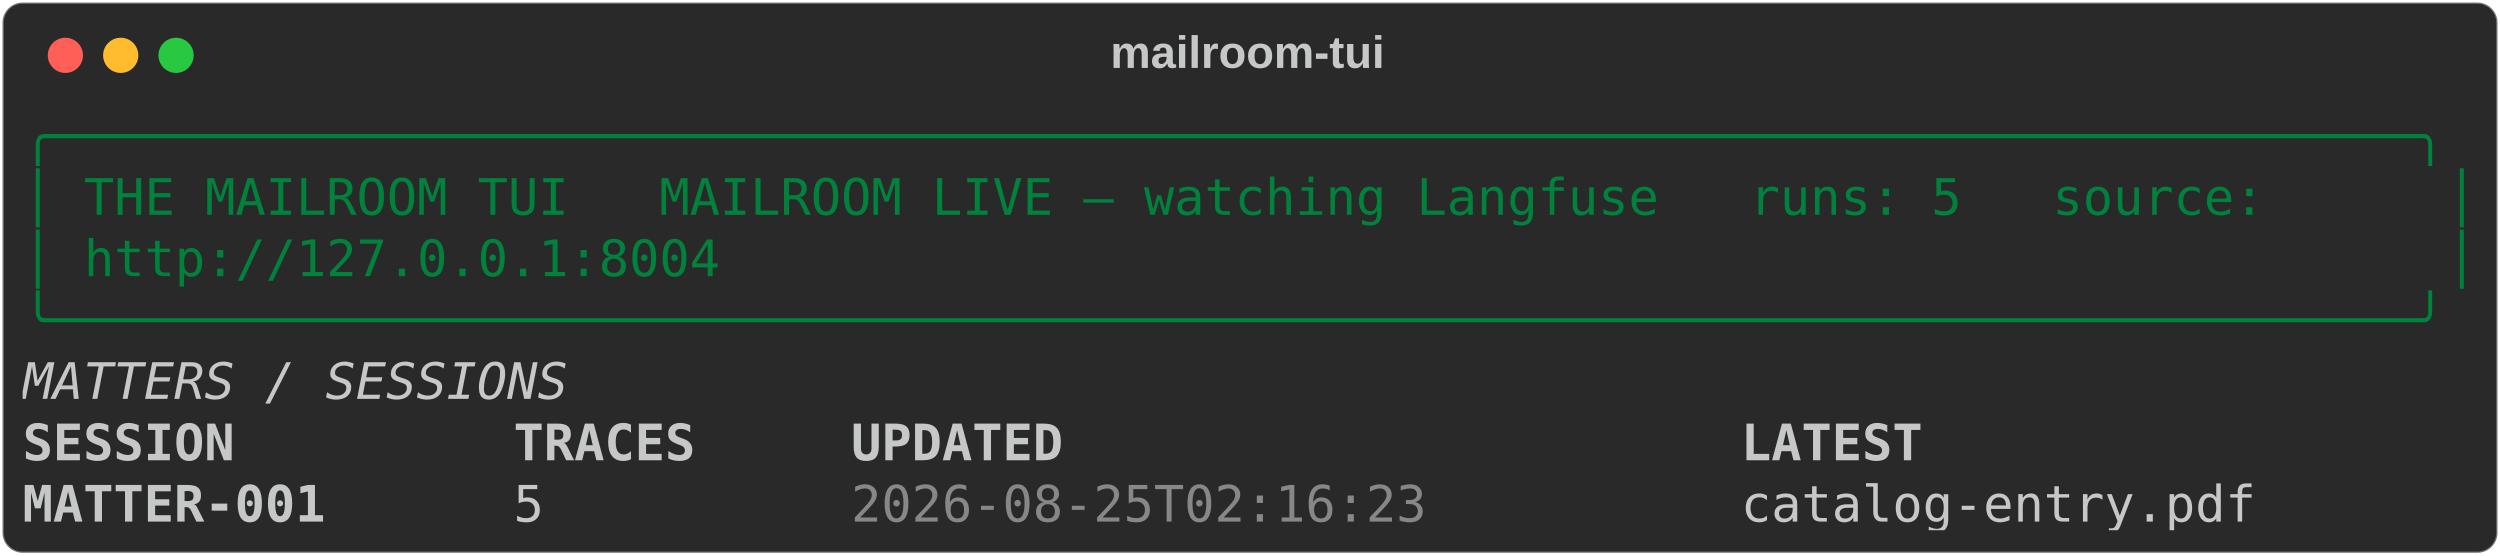
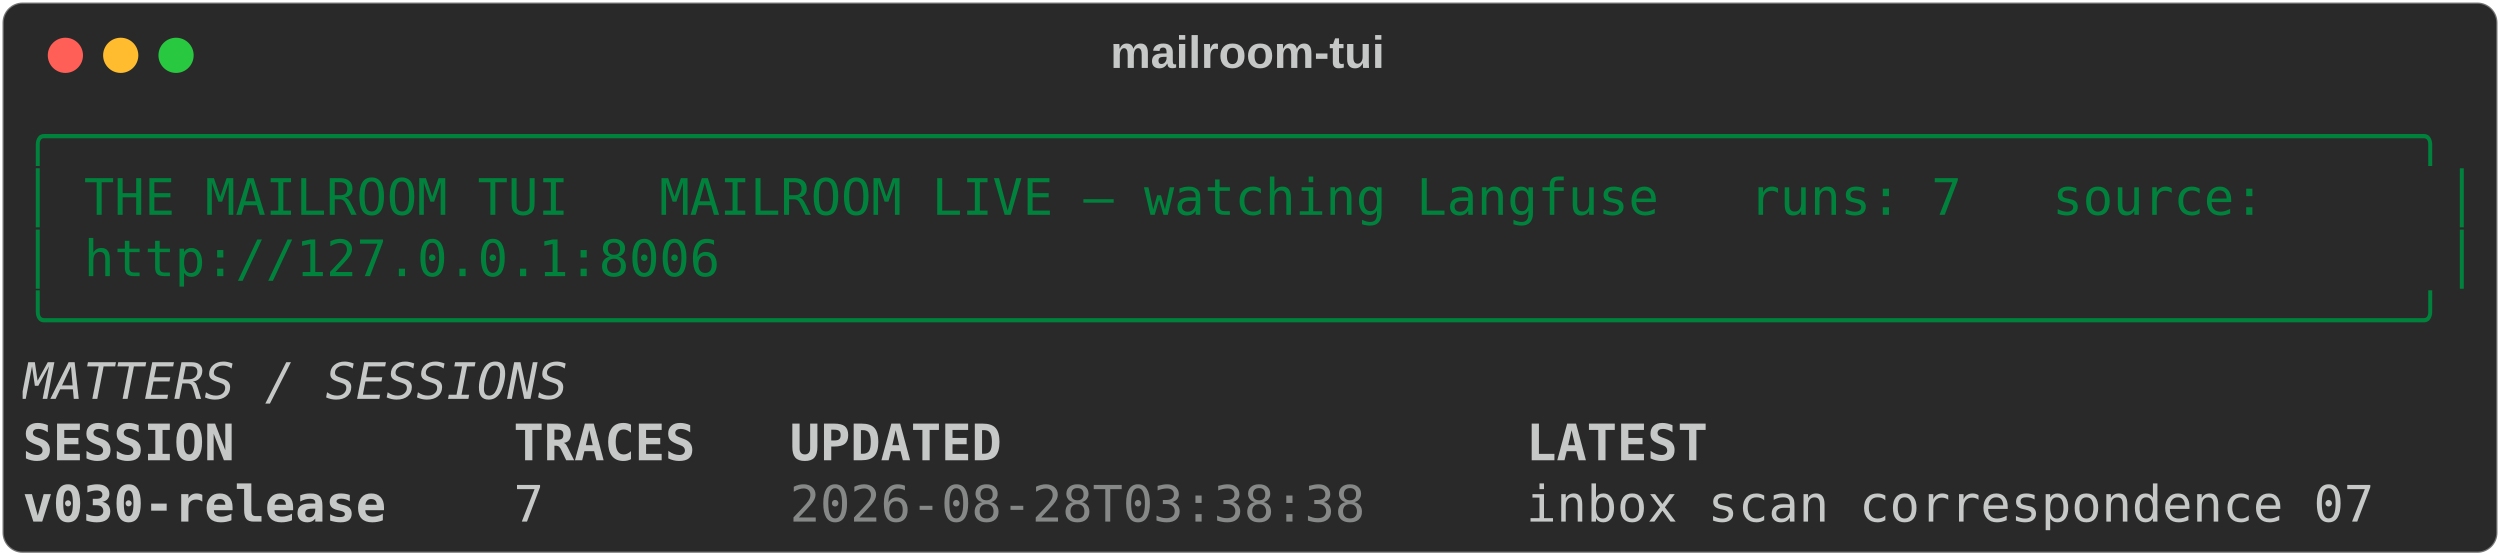
<svg xmlns="http://www.w3.org/2000/svg" class="rich-terminal" viewBox="0 0 994 220.8">
  <style>

    @font-face {
        font-family: "Fira Code";
        src: local("FiraCode-Regular"),
                url("https://cdnjs.cloudflare.com/ajax/libs/firacode/6.2.0/woff2/FiraCode-Regular.woff2") format("woff2"),
                url("https://cdnjs.cloudflare.com/ajax/libs/firacode/6.2.0/woff/FiraCode-Regular.woff") format("woff");
        font-style: normal;
        font-weight: 400;
    }
    @font-face {
        font-family: "Fira Code";
        src: local("FiraCode-Bold"),
                url("https://cdnjs.cloudflare.com/ajax/libs/firacode/6.2.0/woff2/FiraCode-Bold.woff2") format("woff2"),
                url("https://cdnjs.cloudflare.com/ajax/libs/firacode/6.2.0/woff/FiraCode-Bold.woff") format("woff");
        font-style: bold;
        font-weight: 700;
    }

-     .terminal-899844036-matrix {
+     .terminal-2967833669-matrix {
        font-family: Fira Code, monospace;
        font-size: 20px;
        line-height: 24.4px;
        font-variant-east-asian: full-width;
    }

-     .terminal-899844036-title {
+     .terminal-2967833669-title {
        font-size: 18px;
        font-weight: bold;
        font-family: arial;
    }

-     .terminal-899844036-r1 { fill: #00823d }
- .terminal-899844036-r2 { fill: #c5c8c6 }
- .terminal-899844036-r3 { fill: #c5c8c6;font-style: italic; }
- .terminal-899844036-r4 { fill: #c5c8c6;font-weight: bold }
- .terminal-899844036-r5 { fill: #868887 }
+     .terminal-2967833669-r1 { fill: #00823d }
+ .terminal-2967833669-r2 { fill: #c5c8c6 }
+ .terminal-2967833669-r3 { fill: #c5c8c6;font-style: italic; }
+ .terminal-2967833669-r4 { fill: #c5c8c6;font-weight: bold }
+ .terminal-2967833669-r5 { fill: #868887 }
    </style>
  <defs>
-     <clipPath id="terminal-899844036-clip-terminal">
+     <clipPath id="terminal-2967833669-clip-terminal">
      <rect x="0" y="0" width="975.0" height="169.8" />
    </clipPath>
-     <clipPath id="terminal-899844036-line-0">
+     <clipPath id="terminal-2967833669-line-0">
      <rect x="0" y="1.5" width="976" height="24.65" />
    </clipPath>
-     <clipPath id="terminal-899844036-line-1">
+     <clipPath id="terminal-2967833669-line-1">
      <rect x="0" y="25.9" width="976" height="24.65" />
    </clipPath>
-     <clipPath id="terminal-899844036-line-2">
+     <clipPath id="terminal-2967833669-line-2">
      <rect x="0" y="50.3" width="976" height="24.65" />
    </clipPath>
-     <clipPath id="terminal-899844036-line-3">
+     <clipPath id="terminal-2967833669-line-3">
      <rect x="0" y="74.7" width="976" height="24.65" />
    </clipPath>
-     <clipPath id="terminal-899844036-line-4">
+     <clipPath id="terminal-2967833669-line-4">
      <rect x="0" y="99.1" width="976" height="24.65" />
    </clipPath>
-     <clipPath id="terminal-899844036-line-5">
+     <clipPath id="terminal-2967833669-line-5">
      <rect x="0" y="123.5" width="976" height="24.65" />
    </clipPath>
  </defs>
  <rect fill="#292929" stroke="rgba(255,255,255,0.35)" stroke-width="1" x="1" y="1" width="992" height="218.8" rx="8" />
-   <text class="terminal-899844036-title" fill="#c5c8c6" text-anchor="middle" x="496" y="27">mailroom-tui</text>
+   <text class="terminal-2967833669-title" fill="#c5c8c6" text-anchor="middle" x="496" y="27">mailroom-tui</text>
  <g transform="translate(26,22)">
    <circle cx="0" cy="0" r="7" fill="#ff5f57" />
    <circle cx="22" cy="0" r="7" fill="#febc2e" />
    <circle cx="44" cy="0" r="7" fill="#28c840" />
  </g>
-   <g transform="translate(9, 41)" clip-path="url(#terminal-899844036-clip-terminal)">
-     <g class="terminal-899844036-matrix">
-       <text class="terminal-899844036-r1" x="0" y="20" textLength="976" clip-path="url(#terminal-899844036-line-0)">╭──────────────────────────────────────────────────────────────────────────────╮</text>
-       <text class="terminal-899844036-r2" x="976" y="20" textLength="12.2" clip-path="url(#terminal-899844036-line-0)">
+   <g transform="translate(9, 41)" clip-path="url(#terminal-2967833669-clip-terminal)">
+     <g class="terminal-2967833669-matrix">
+       <text class="terminal-2967833669-r1" x="0" y="20" textLength="976" clip-path="url(#terminal-2967833669-line-0)">╭──────────────────────────────────────────────────────────────────────────────╮</text>
+       <text class="terminal-2967833669-r2" x="976" y="20" textLength="12.2" clip-path="url(#terminal-2967833669-line-0)">
</text>
-       <text class="terminal-899844036-r1" x="0" y="44.4" textLength="12.2" clip-path="url(#terminal-899844036-line-1)">│</text>
-       <text class="terminal-899844036-r1" x="24.4" y="44.4" textLength="890.6" clip-path="url(#terminal-899844036-line-1)">THE MAILROOM TUI   MAILROOM LIVE — watching Langfuse   runs: 5   source: </text>
-       <text class="terminal-899844036-r1" x="963.8" y="44.4" textLength="12.2" clip-path="url(#terminal-899844036-line-1)">│</text>
-       <text class="terminal-899844036-r2" x="976" y="44.4" textLength="12.2" clip-path="url(#terminal-899844036-line-1)">
+       <text class="terminal-2967833669-r1" x="0" y="44.4" textLength="12.2" clip-path="url(#terminal-2967833669-line-1)">│</text>
+       <text class="terminal-2967833669-r1" x="24.4" y="44.4" textLength="890.6" clip-path="url(#terminal-2967833669-line-1)">THE MAILROOM TUI   MAILROOM LIVE — watching Langfuse   runs: 7   source: </text>
+       <text class="terminal-2967833669-r1" x="963.8" y="44.4" textLength="12.2" clip-path="url(#terminal-2967833669-line-1)">│</text>
+       <text class="terminal-2967833669-r2" x="976" y="44.4" textLength="12.2" clip-path="url(#terminal-2967833669-line-1)">
</text>
-       <text class="terminal-899844036-r1" x="0" y="68.8" textLength="12.2" clip-path="url(#terminal-899844036-line-2)">│</text>
-       <text class="terminal-899844036-r1" x="24.4" y="68.8" textLength="256.2" clip-path="url(#terminal-899844036-line-2)">http://127.0.0.1:8004</text>
-       <text class="terminal-899844036-r1" x="963.8" y="68.8" textLength="12.2" clip-path="url(#terminal-899844036-line-2)">│</text>
-       <text class="terminal-899844036-r2" x="976" y="68.8" textLength="12.2" clip-path="url(#terminal-899844036-line-2)">
+       <text class="terminal-2967833669-r1" x="0" y="68.8" textLength="12.2" clip-path="url(#terminal-2967833669-line-2)">│</text>
+       <text class="terminal-2967833669-r1" x="24.4" y="68.8" textLength="256.2" clip-path="url(#terminal-2967833669-line-2)">http://127.0.0.1:8006</text>
+       <text class="terminal-2967833669-r1" x="963.8" y="68.8" textLength="12.2" clip-path="url(#terminal-2967833669-line-2)">│</text>
+       <text class="terminal-2967833669-r2" x="976" y="68.8" textLength="12.2" clip-path="url(#terminal-2967833669-line-2)">
</text>
-       <text class="terminal-899844036-r1" x="0" y="93.2" textLength="976" clip-path="url(#terminal-899844036-line-3)">╰──────────────────────────────────────────────────────────────────────────────╯</text>
-       <text class="terminal-899844036-r2" x="976" y="93.2" textLength="12.2" clip-path="url(#terminal-899844036-line-3)">
+       <text class="terminal-2967833669-r1" x="0" y="93.2" textLength="976" clip-path="url(#terminal-2967833669-line-3)">╰──────────────────────────────────────────────────────────────────────────────╯</text>
+       <text class="terminal-2967833669-r2" x="976" y="93.2" textLength="12.2" clip-path="url(#terminal-2967833669-line-3)">
</text>
-       <text class="terminal-899844036-r3" x="0" y="117.6" textLength="976" clip-path="url(#terminal-899844036-line-4)">                               MATTERS / SESSIONS                               </text>
-       <text class="terminal-899844036-r2" x="976" y="117.6" textLength="12.2" clip-path="url(#terminal-899844036-line-4)">
+       <text class="terminal-2967833669-r3" x="0" y="117.6" textLength="976" clip-path="url(#terminal-2967833669-line-4)">                               MATTERS / SESSIONS                               </text>
+       <text class="terminal-2967833669-r2" x="976" y="117.6" textLength="12.2" clip-path="url(#terminal-2967833669-line-4)">
</text>
-       <text class="terminal-899844036-r4" x="0" y="142" textLength="170.8" clip-path="url(#terminal-899844036-line-5)">SESSION       </text>
-       <text class="terminal-899844036-r4" x="195.2" y="142" textLength="109.8" clip-path="url(#terminal-899844036-line-5)">   TRACES</text>
-       <text class="terminal-899844036-r4" x="329.4" y="142" textLength="329.4" clip-path="url(#terminal-899844036-line-5)">UPDATED                    </text>
-       <text class="terminal-899844036-r4" x="683.2" y="142" textLength="292.8" clip-path="url(#terminal-899844036-line-5)">LATEST                  </text>
-       <text class="terminal-899844036-r2" x="976" y="142" textLength="12.2" clip-path="url(#terminal-899844036-line-5)">
+       <text class="terminal-2967833669-r4" x="0" y="142" textLength="170.8" clip-path="url(#terminal-2967833669-line-5)">SESSION       </text>
+       <text class="terminal-2967833669-r4" x="195.2" y="142" textLength="85.4" clip-path="url(#terminal-2967833669-line-5)"> TRACES</text>
+       <text class="terminal-2967833669-r4" x="305" y="142" textLength="268.4" clip-path="url(#terminal-2967833669-line-5)">UPDATED               </text>
+       <text class="terminal-2967833669-r4" x="597.8" y="142" textLength="378.2" clip-path="url(#terminal-2967833669-line-5)">LATEST                         </text>
+       <text class="terminal-2967833669-r2" x="976" y="142" textLength="12.2" clip-path="url(#terminal-2967833669-line-5)">
</text>
-       <text class="terminal-899844036-r4" x="0" y="166.4" textLength="170.8" clip-path="url(#terminal-899844036-line-6)">MATTER-001    </text>
-       <text class="terminal-899844036-r2" x="195.2" y="166.4" textLength="109.8" clip-path="url(#terminal-899844036-line-6)">        5</text>
-       <text class="terminal-899844036-r5" x="329.4" y="166.4" textLength="329.4" clip-path="url(#terminal-899844036-line-6)">2026-08-25T02:16:23        </text>
-       <text class="terminal-899844036-r2" x="683.2" y="166.4" textLength="219.6" clip-path="url(#terminal-899844036-line-6)">catalog-entry.pdf </text>
-       <text class="terminal-899844036-r2" x="976" y="166.4" textLength="12.2" clip-path="url(#terminal-899844036-line-6)">
+       <text class="terminal-2967833669-r4" x="0" y="166.4" textLength="170.8" clip-path="url(#terminal-2967833669-line-6)">v030-release  </text>
+       <text class="terminal-2967833669-r2" x="195.2" y="166.4" textLength="85.4" clip-path="url(#terminal-2967833669-line-6)">      7</text>
+       <text class="terminal-2967833669-r5" x="305" y="166.4" textLength="268.4" clip-path="url(#terminal-2967833669-line-6)">2026-08-28T03:38:38   </text>
+       <text class="terminal-2967833669-r2" x="597.8" y="166.4" textLength="353.8" clip-path="url(#terminal-2967833669-line-6)">inbox_scan_correspondence_07 </text>
+       <text class="terminal-2967833669-r2" x="976" y="166.4" textLength="12.2" clip-path="url(#terminal-2967833669-line-6)">
</text>
    </g>
  </g>
</svg>
